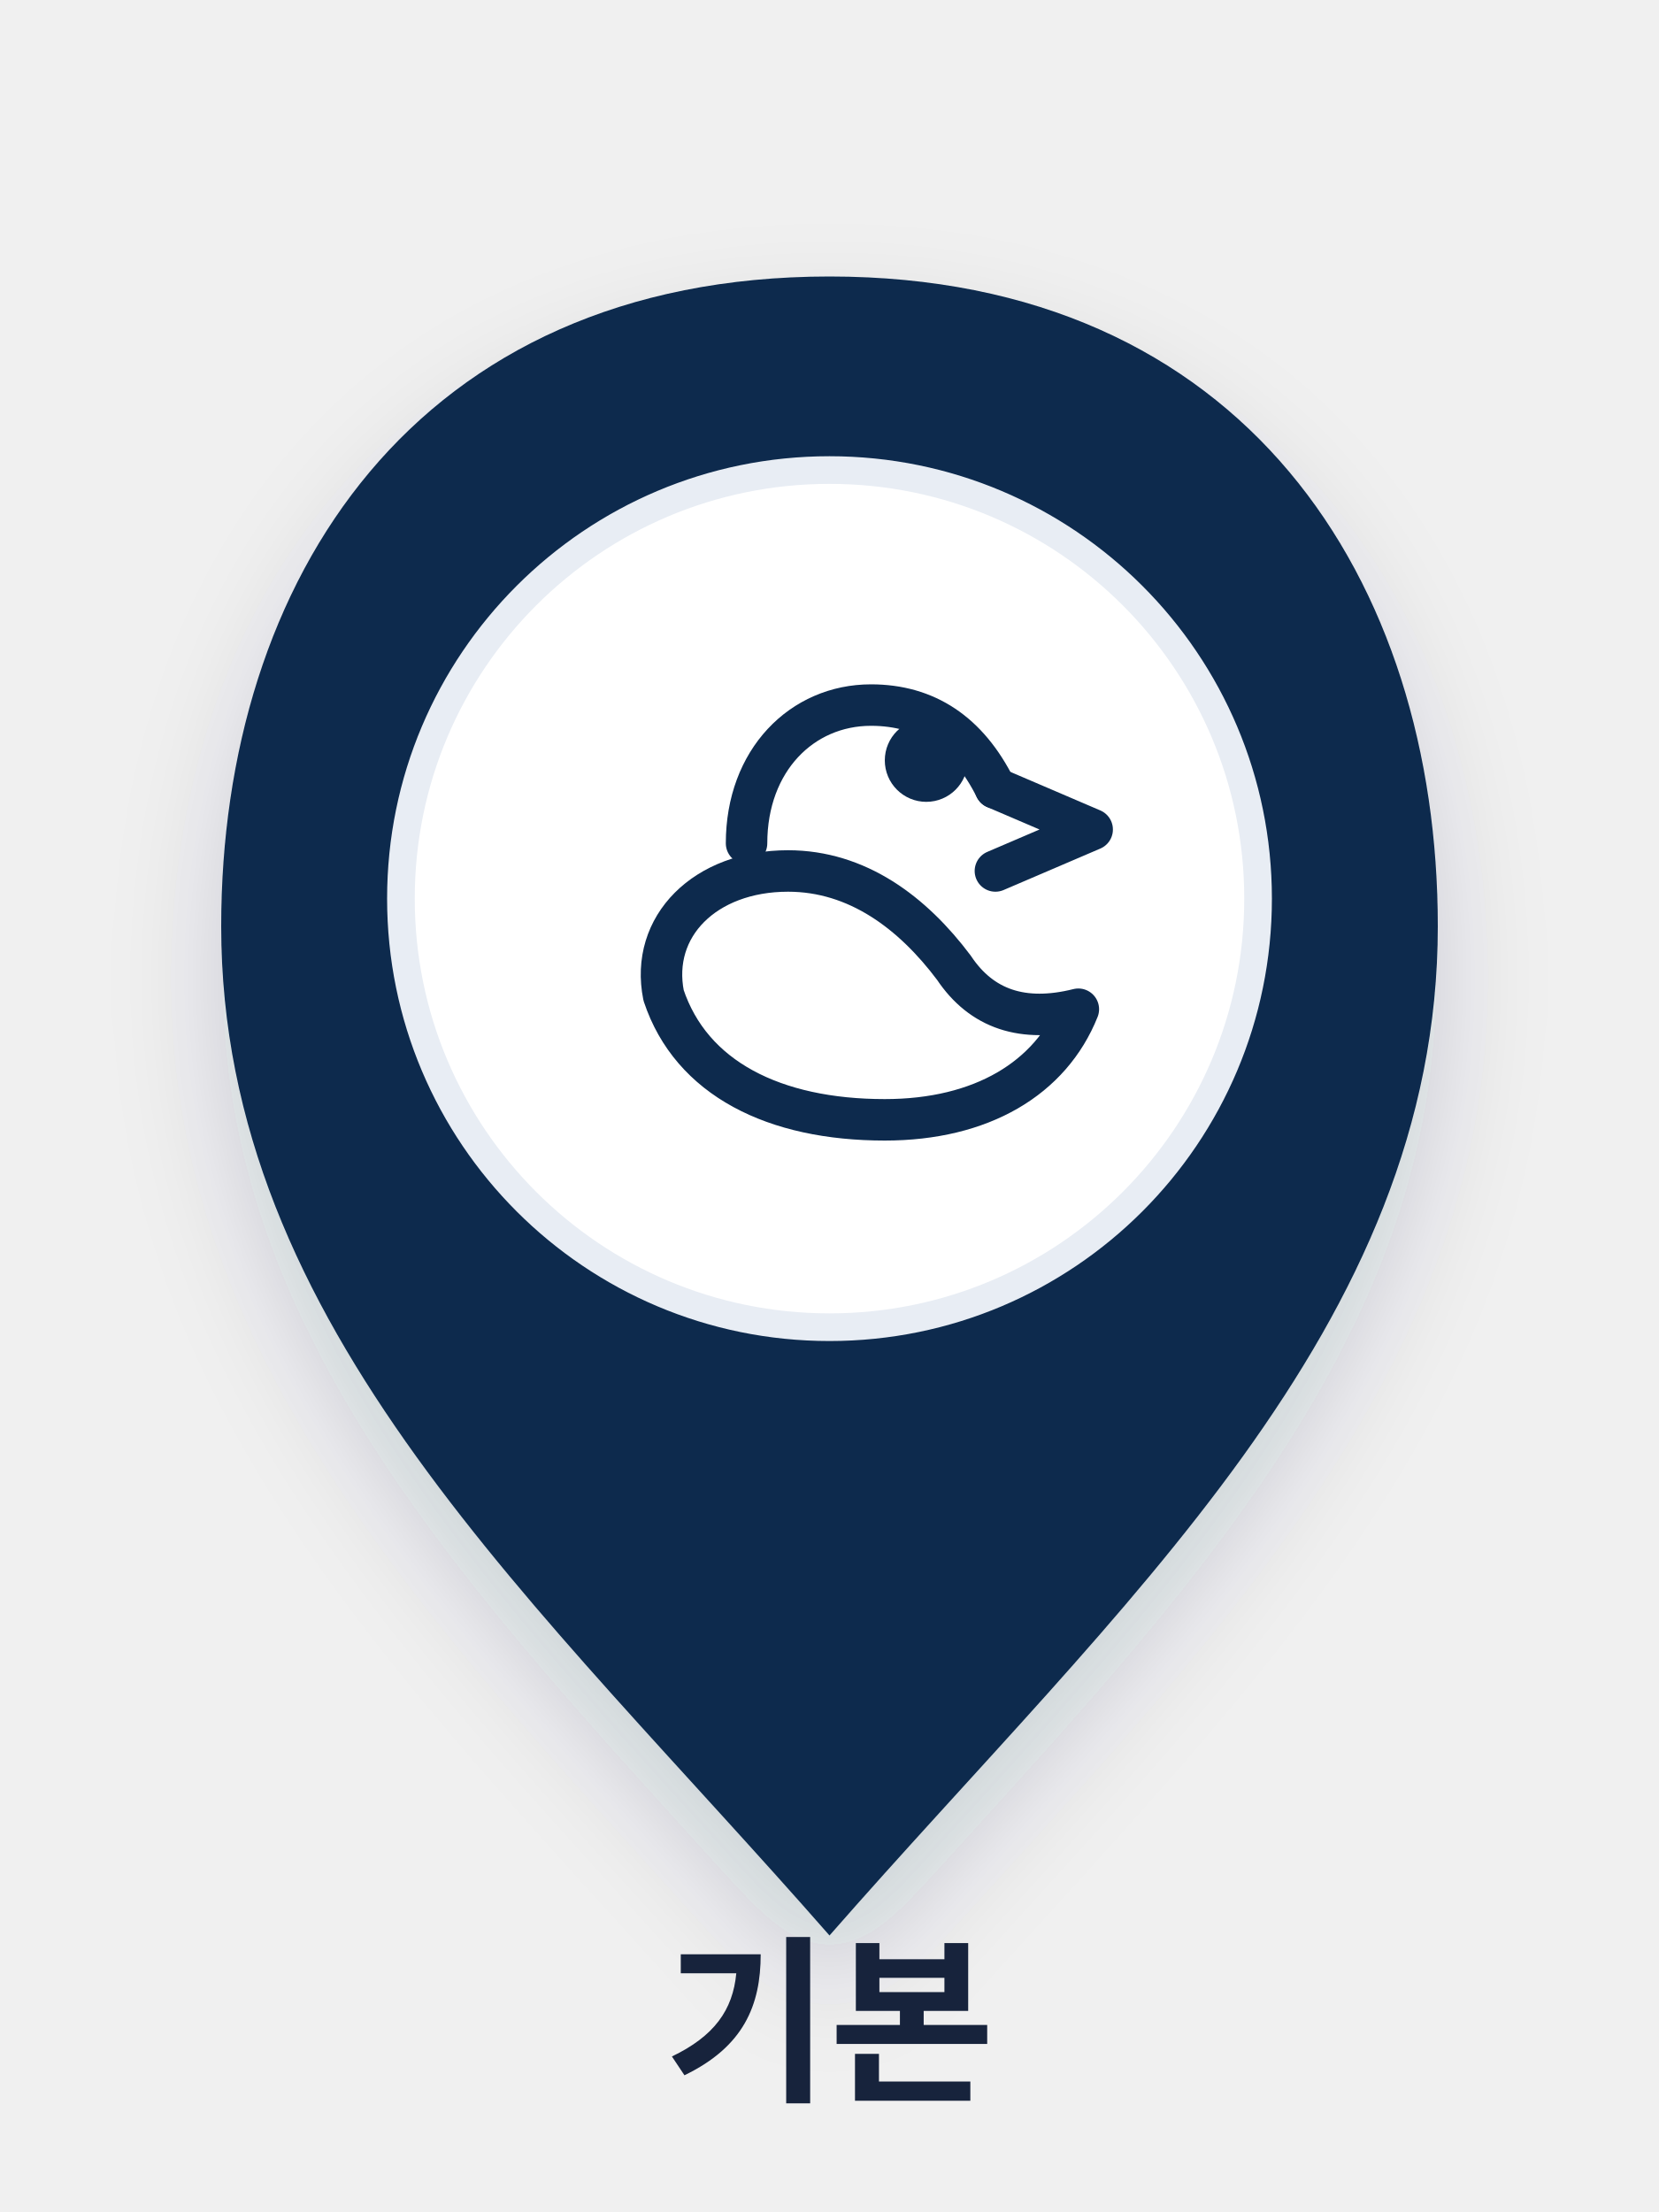
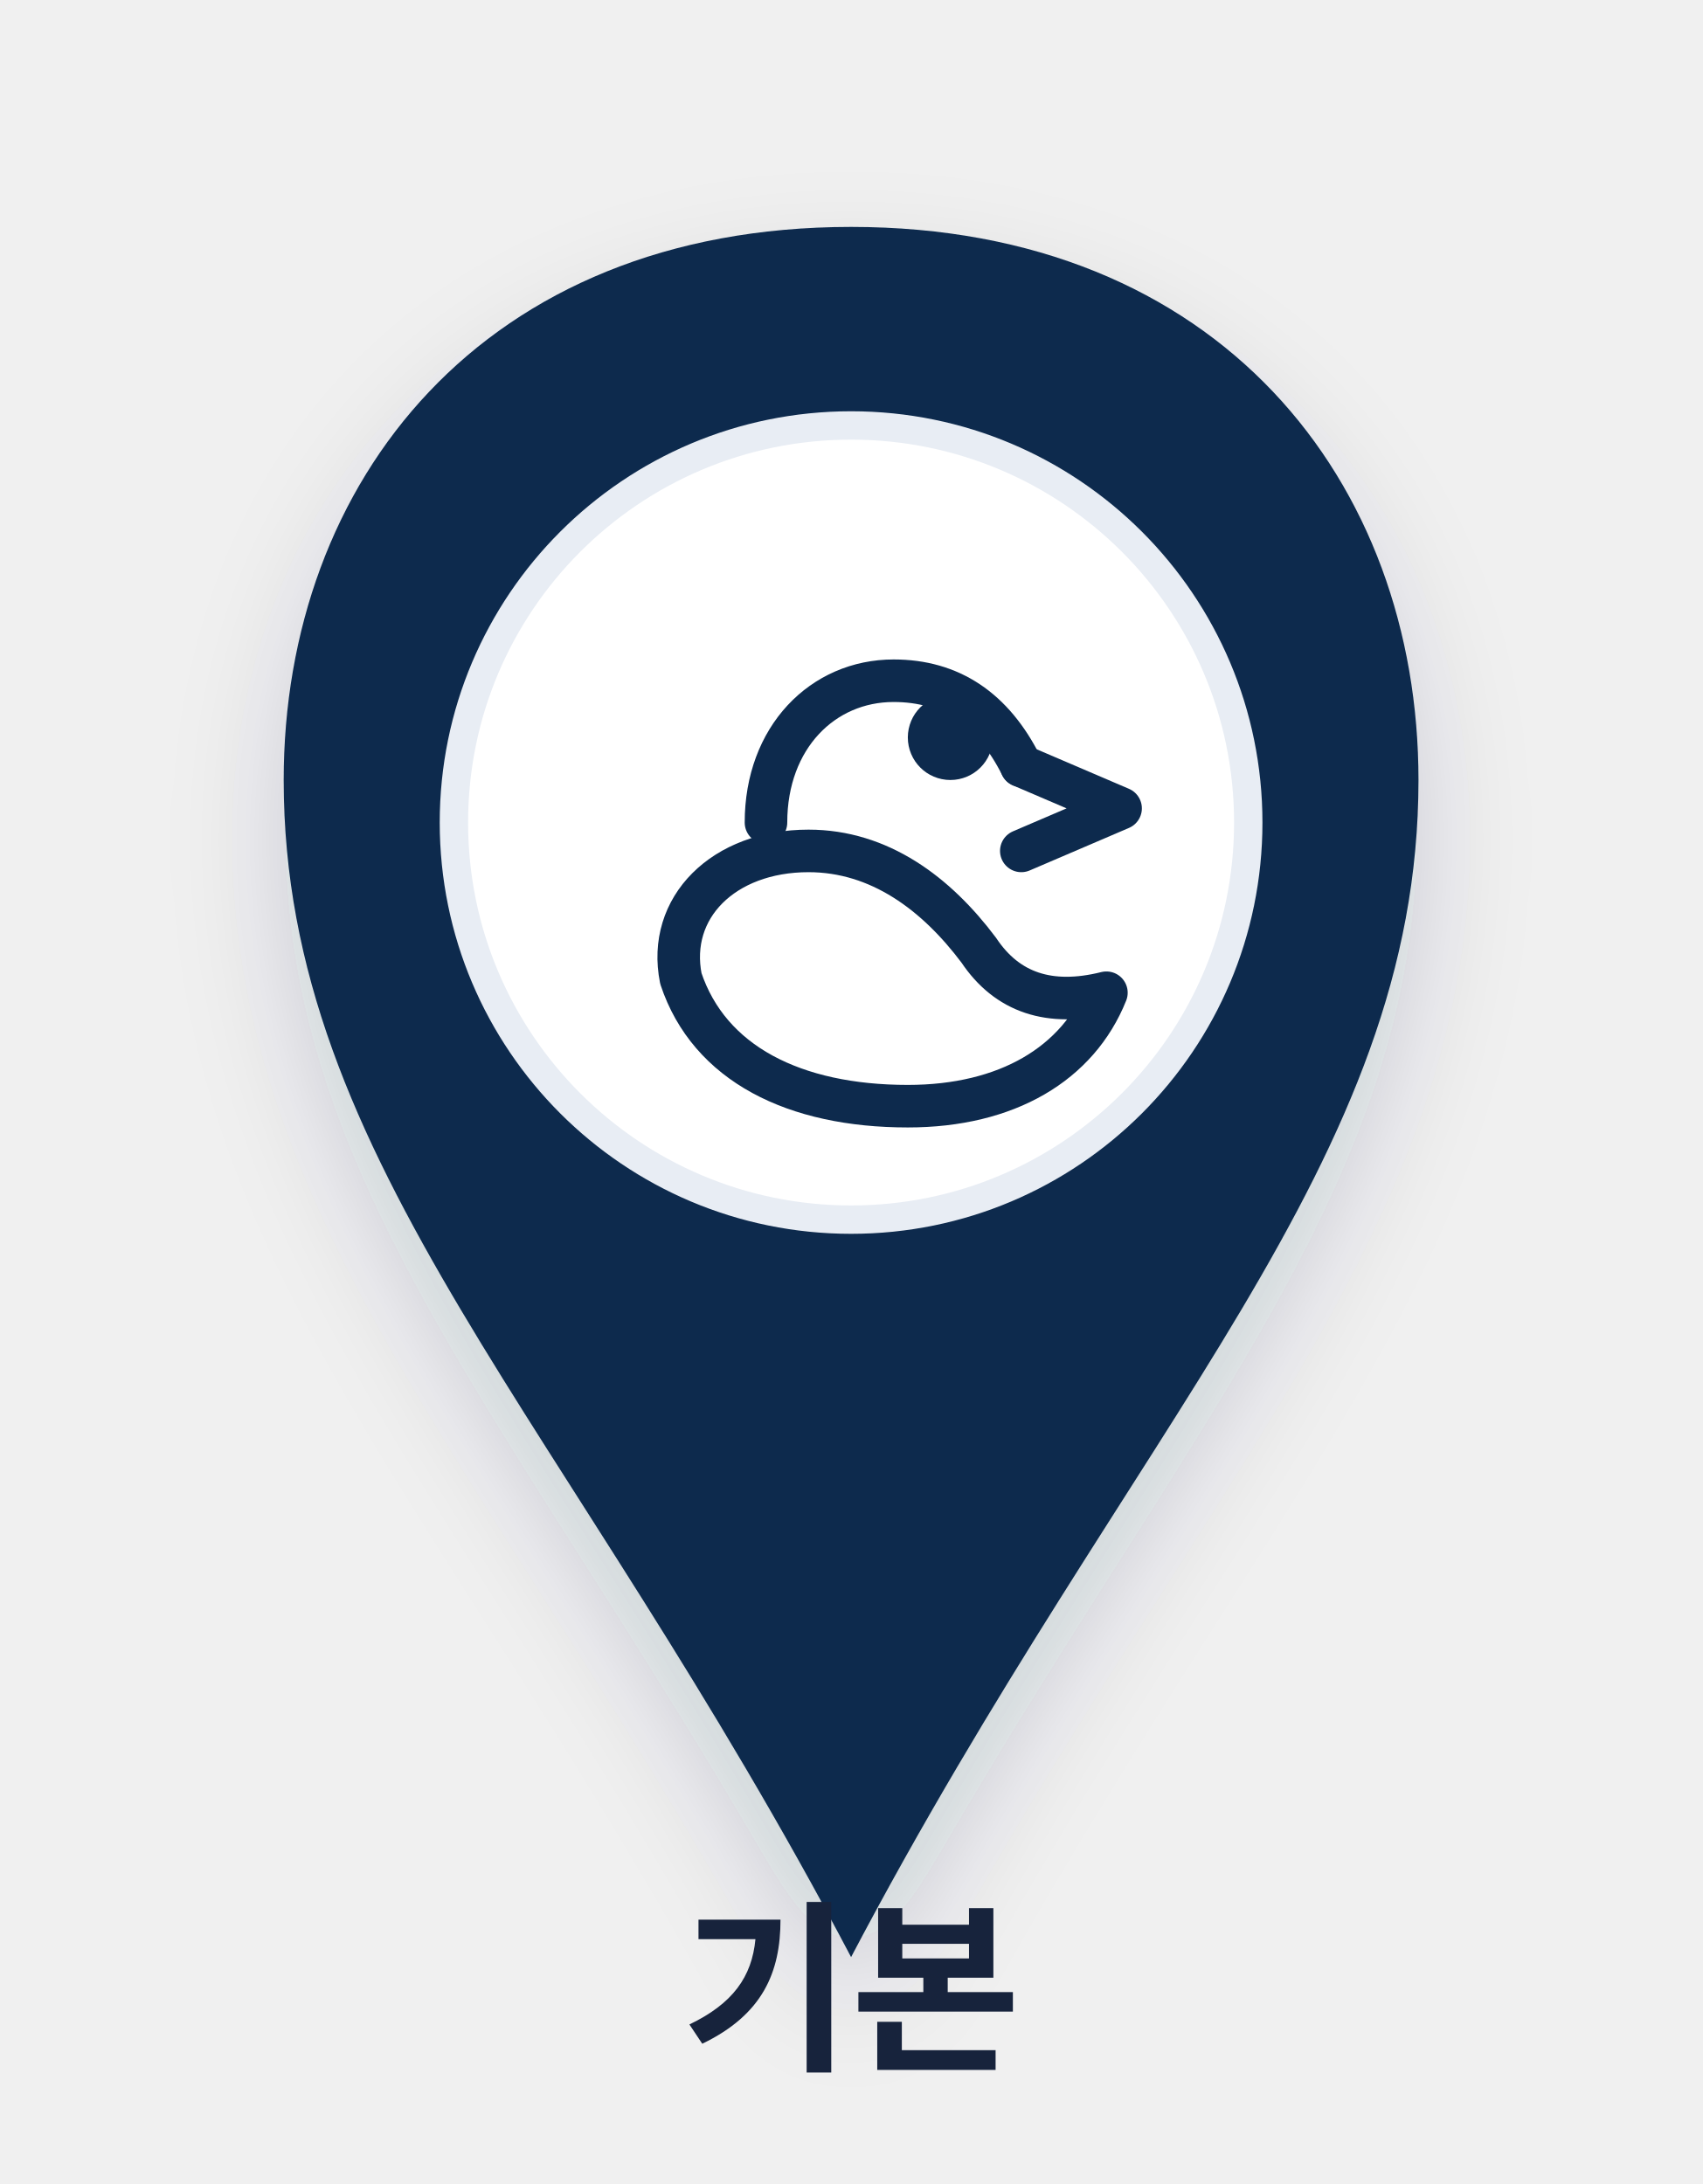
- <svg xmlns="http://www.w3.org/2000/svg" width="120" height="160" viewBox="0 0 120 160">
+ <svg xmlns="http://www.w3.org/2000/svg" width="120" height="154" viewBox="0 0 120 154">
  <defs>
    <filter id="shadow" x="-30%" y="-30%" width="160%" height="180%">
      <feDropShadow dx="0" dy="4" stdDeviation="4" flood-color="#0F2B4D" flood-opacity="0.16" />
    </filter>
  </defs>
  <g opacity="1" filter="url(#shadow)">
-     <path d="M60 20 C30 20 16 42 16 67 C16 96 39 116 60 140 C81 116 104 96 104 67 C104 42 90 20 60 20 Z" fill="#0F2B4D" />
-     <circle cx="60" cy="65" r="31" fill="#FFFFFF" stroke="#E8EDF4" stroke-width="2" />
-     <g transform="translate(38,43)" stroke="#0F2B4D" fill="none" stroke-width="3" stroke-linecap="round" stroke-linejoin="round">
+     <path d="M60 16 C34 16 20 34 20 55 C20 82 40 100 60 138 C80 100 100 82 100 55 C100 34 86 16 60 16 Z" fill="#0F2B4D" />
+     <circle cx="60" cy="58" r="28" fill="#FFFFFF" stroke="#E8EDF4" stroke-width="2" />
+     <g transform="translate(38,40)" stroke="#0F2B4D" fill="none" stroke-width="3" stroke-linecap="round" stroke-linejoin="round">
      <path d="M10 29c2 6 8 9 16 9 7 0 12-3 14-8-4 1-7 0-9-3-3-4-7-7-12-7-6 0-10 4-9 9z" />
      <path d="M16 18c0-6 4-10 9-10 4 0 7 2 9 6" />
      <path d="M34 14l7 3-7 3" />
      <circle cx="29" cy="12" r="1.5" fill="#0F2B4D" />
    </g>
  </g>
-   <text x="60" y="151" font-family="Arial, sans-serif" font-size="13" font-weight="700" text-anchor="middle" fill="#17233C">기본</text>
+   <text x="60" y="145" font-family="Arial, sans-serif" font-size="13" font-weight="700" text-anchor="middle" fill="#17233C">기본</text>
</svg>
